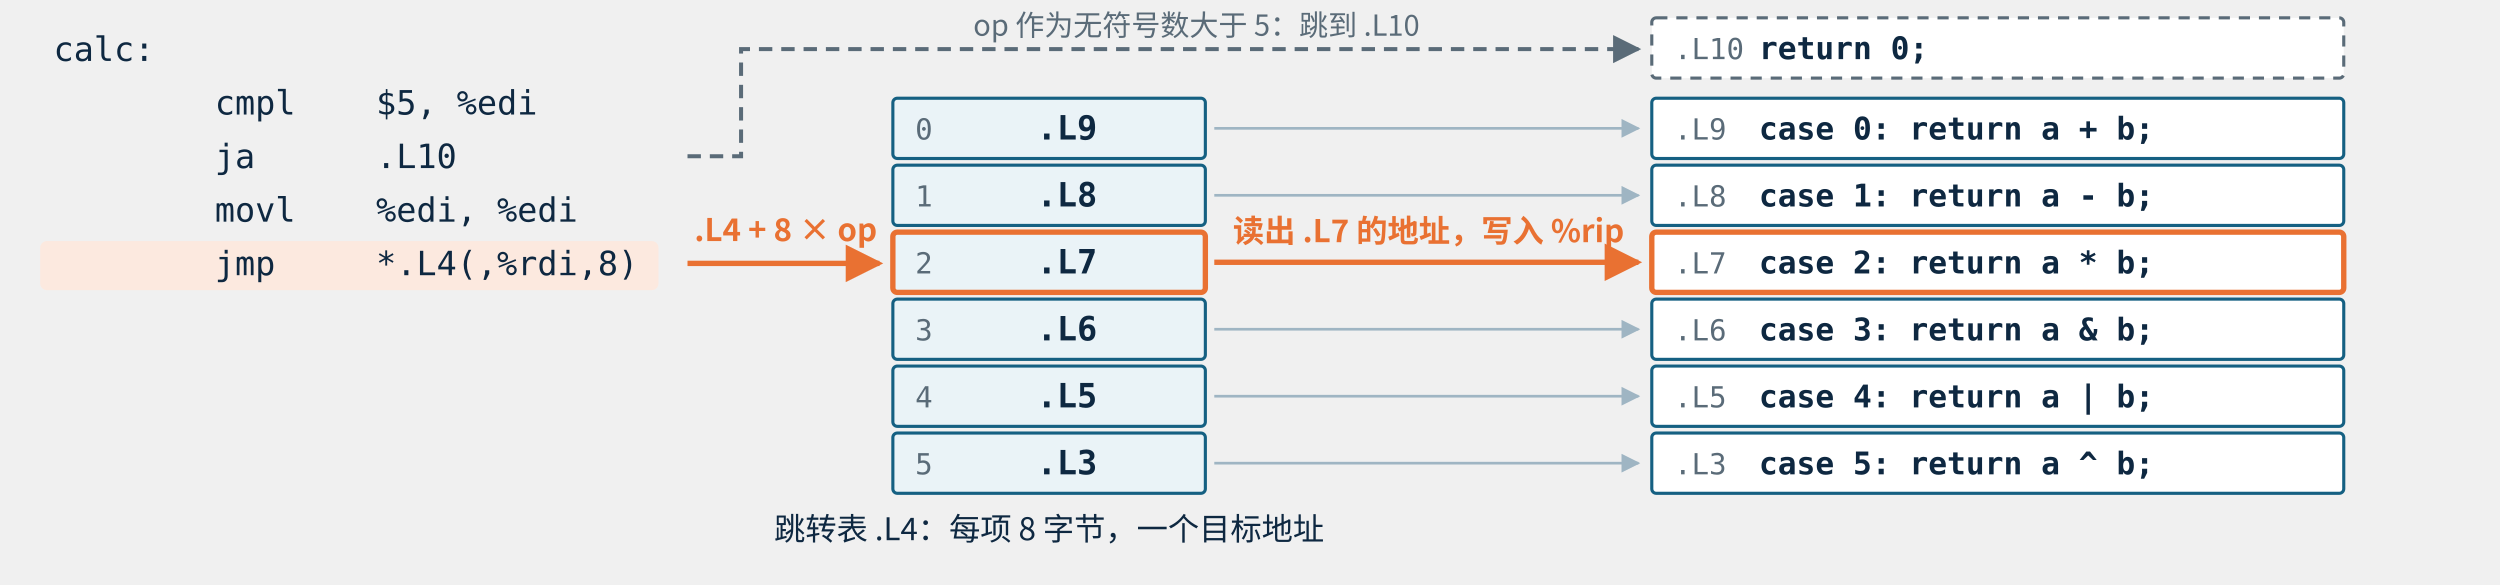
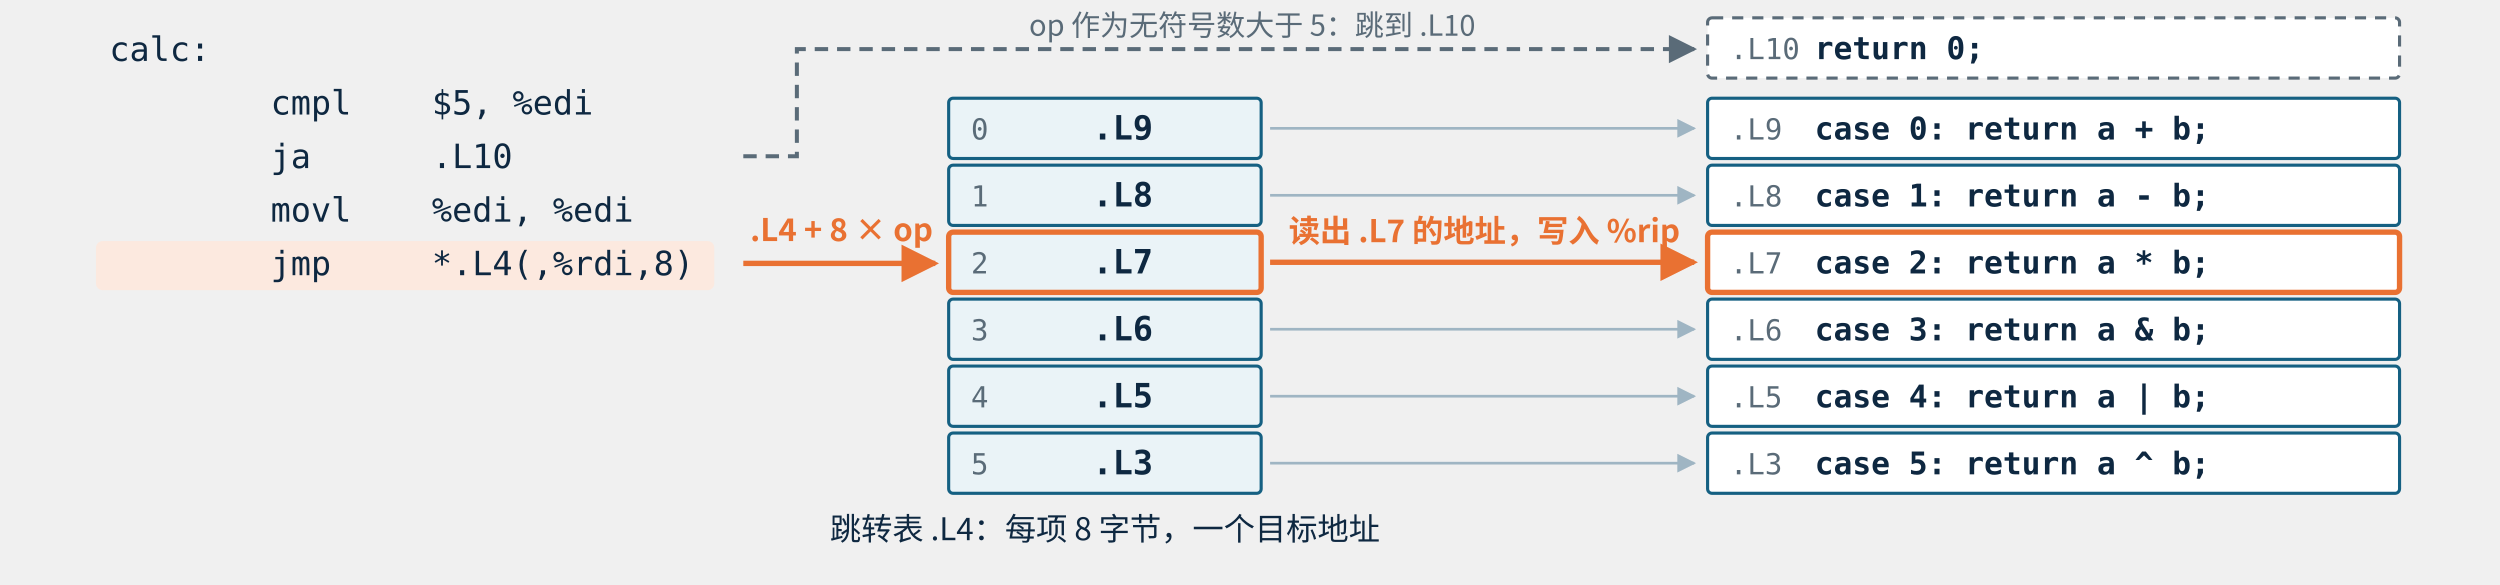
- <svg xmlns="http://www.w3.org/2000/svg" viewBox="0 0 1120 262" width="1120" height="262">
+ <svg xmlns="http://www.w3.org/2000/svg" viewBox="-25 0 1120 262" width="1120" height="262">
  <defs>
    <marker id="ah-156082" viewBox="0 0 10 10" refX="9" refY="5" markerWidth="7" markerHeight="7" orient="auto-start-reverse">
      <path d="M0,0 L10,5 L0,10 z" fill="#156082" />
    </marker>
    <marker id="ah-e97132" viewBox="0 0 10 10" refX="9" refY="5" markerWidth="7" markerHeight="7" orient="auto-start-reverse">
      <path d="M0,0 L10,5 L0,10 z" fill="#e97132" />
    </marker>
    <marker id="ah-0e2841" viewBox="0 0 10 10" refX="9" refY="5" markerWidth="7" markerHeight="7" orient="auto-start-reverse">
      <path d="M0,0 L10,5 L0,10 z" fill="#0e2841" />
    </marker>
    <marker id="ah-2e7d4f" viewBox="0 0 10 10" refX="9" refY="5" markerWidth="7" markerHeight="7" orient="auto-start-reverse">
      <path d="M0,0 L10,5 L0,10 z" fill="#2e7d4f" />
    </marker>
    <marker id="ah-c0392b" viewBox="0 0 10 10" refX="9" refY="5" markerWidth="7" markerHeight="7" orient="auto-start-reverse">
      <path d="M0,0 L10,5 L0,10 z" fill="#c0392b" />
    </marker>
    <marker id="ah-5a6b78" viewBox="0 0 10 10" refX="9" refY="5" markerWidth="7" markerHeight="7" orient="auto-start-reverse">
      <path d="M0,0 L10,5 L0,10 z" fill="#5a6b78" />
    </marker>
    <marker id="ah-9fb5c3" viewBox="0 0 10 10" refX="9" refY="5" markerWidth="7" markerHeight="7" orient="auto-start-reverse">
      <path d="M0,0 L10,5 L0,10 z" fill="#9fb5c3" />
    </marker>
  </defs>
  <text x="24.0" y="27.3" font-family="SFMono-Regular, Menlo, DejaVu Sans Mono, Consolas, monospace" font-size="15" font-weight="normal" fill="#0e2841" text-anchor="start">calc:</text>
  <text x="24.0" y="51.3" font-family="SFMono-Regular, Menlo, DejaVu Sans Mono, Consolas, monospace" font-size="15" font-weight="normal" fill="#0e2841" text-anchor="start" xml:space="preserve">        cmpl    $5, %edi</text>
  <text x="24.0" y="75.3" font-family="SFMono-Regular, Menlo, DejaVu Sans Mono, Consolas, monospace" font-size="15" font-weight="normal" fill="#0e2841" text-anchor="start" xml:space="preserve">        ja      .L10</text>
  <text x="24.0" y="99.3" font-family="SFMono-Regular, Menlo, DejaVu Sans Mono, Consolas, monospace" font-size="15" font-weight="normal" fill="#0e2841" text-anchor="start" xml:space="preserve">        movl    %edi, %edi</text>
  <rect x="18.0" y="108.0" width="277.0" height="22.0" rx="3" fill="#fce9df" stroke="none" stroke-width="0" />
  <text x="24.0" y="123.3" font-family="SFMono-Regular, Menlo, DejaVu Sans Mono, Consolas, monospace" font-size="15" font-weight="normal" fill="#0e2841" text-anchor="start" xml:space="preserve">        jmp     *.L4(,%rdi,8)</text>
  <rect x="400.0" y="44.0" width="140.0" height="27.0" rx="2" fill="#eaf3f7" stroke="#156082" stroke-width="1.4" />
  <text x="410.0" y="62.5" font-family="SFMono-Regular, Menlo, DejaVu Sans Mono, Consolas, monospace" font-size="13" font-weight="normal" fill="#5a6b78" text-anchor="start">0</text>
  <text x="478.0" y="62.5" font-family="SFMono-Regular, Menlo, DejaVu Sans Mono, Consolas, monospace" font-size="15" font-weight="bold" fill="#0e2841" text-anchor="middle">.L9</text>
  <rect x="400.0" y="74.0" width="140.0" height="27.0" rx="2" fill="#eaf3f7" stroke="#156082" stroke-width="1.4" />
  <text x="410.0" y="92.5" font-family="SFMono-Regular, Menlo, DejaVu Sans Mono, Consolas, monospace" font-size="13" font-weight="normal" fill="#5a6b78" text-anchor="start">1</text>
  <text x="478.0" y="92.5" font-family="SFMono-Regular, Menlo, DejaVu Sans Mono, Consolas, monospace" font-size="15" font-weight="bold" fill="#0e2841" text-anchor="middle">.L8</text>
  <rect x="400.0" y="104.0" width="140.0" height="27.0" rx="2" fill="#eaf3f7" stroke="#e97132" stroke-width="2.4" />
  <text x="410.0" y="122.5" font-family="SFMono-Regular, Menlo, DejaVu Sans Mono, Consolas, monospace" font-size="13" font-weight="normal" fill="#5a6b78" text-anchor="start">2</text>
  <text x="478.0" y="122.5" font-family="SFMono-Regular, Menlo, DejaVu Sans Mono, Consolas, monospace" font-size="15" font-weight="bold" fill="#0e2841" text-anchor="middle">.L7</text>
  <rect x="400.0" y="134.0" width="140.0" height="27.0" rx="2" fill="#eaf3f7" stroke="#156082" stroke-width="1.4" />
  <text x="410.0" y="152.5" font-family="SFMono-Regular, Menlo, DejaVu Sans Mono, Consolas, monospace" font-size="13" font-weight="normal" fill="#5a6b78" text-anchor="start">3</text>
  <text x="478.0" y="152.5" font-family="SFMono-Regular, Menlo, DejaVu Sans Mono, Consolas, monospace" font-size="15" font-weight="bold" fill="#0e2841" text-anchor="middle">.L6</text>
  <rect x="400.0" y="164.0" width="140.0" height="27.0" rx="2" fill="#eaf3f7" stroke="#156082" stroke-width="1.4" />
  <text x="410.0" y="182.5" font-family="SFMono-Regular, Menlo, DejaVu Sans Mono, Consolas, monospace" font-size="13" font-weight="normal" fill="#5a6b78" text-anchor="start">4</text>
  <text x="478.0" y="182.5" font-family="SFMono-Regular, Menlo, DejaVu Sans Mono, Consolas, monospace" font-size="15" font-weight="bold" fill="#0e2841" text-anchor="middle">.L5</text>
  <rect x="400.0" y="194.0" width="140.0" height="27.0" rx="2" fill="#eaf3f7" stroke="#156082" stroke-width="1.4" />
  <text x="410.0" y="212.5" font-family="SFMono-Regular, Menlo, DejaVu Sans Mono, Consolas, monospace" font-size="13" font-weight="normal" fill="#5a6b78" text-anchor="start">5</text>
  <text x="478.0" y="212.5" font-family="SFMono-Regular, Menlo, DejaVu Sans Mono, Consolas, monospace" font-size="15" font-weight="bold" fill="#0e2841" text-anchor="middle">.L3</text>
  <text x="470.0" y="242.0" font-family="PingFang SC, Noto Sans CJK SC, Source Han Sans SC, sans-serif" font-size="14" font-weight="normal" fill="#0e2841" text-anchor="middle">跳转表 .L4：每项 8 字节，一个目标地址</text>
  <rect x="740.0" y="44.0" width="310.0" height="27.0" rx="2" fill="#ffffff" stroke="#156082" stroke-width="1.4" />
  <text x="750.0" y="62.5" font-family="SFMono-Regular, Menlo, DejaVu Sans Mono, Consolas, monospace" font-size="13" font-weight="normal" fill="#5a6b78" text-anchor="start">.L9</text>
  <text x="788.0" y="62.5" font-family="SFMono-Regular, Menlo, DejaVu Sans Mono, Consolas, monospace" font-size="14" font-weight="bold" fill="#0e2841" text-anchor="start">case 0: return a + b;</text>
  <rect x="740.0" y="74.0" width="310.0" height="27.0" rx="2" fill="#ffffff" stroke="#156082" stroke-width="1.4" />
  <text x="750.0" y="92.5" font-family="SFMono-Regular, Menlo, DejaVu Sans Mono, Consolas, monospace" font-size="13" font-weight="normal" fill="#5a6b78" text-anchor="start">.L8</text>
  <text x="788.0" y="92.5" font-family="SFMono-Regular, Menlo, DejaVu Sans Mono, Consolas, monospace" font-size="14" font-weight="bold" fill="#0e2841" text-anchor="start">case 1: return a - b;</text>
  <rect x="740.0" y="104.0" width="310.0" height="27.0" rx="2" fill="#ffffff" stroke="#e97132" stroke-width="2.4" />
  <text x="750.0" y="122.5" font-family="SFMono-Regular, Menlo, DejaVu Sans Mono, Consolas, monospace" font-size="13" font-weight="normal" fill="#5a6b78" text-anchor="start">.L7</text>
  <text x="788.0" y="122.5" font-family="SFMono-Regular, Menlo, DejaVu Sans Mono, Consolas, monospace" font-size="14" font-weight="bold" fill="#0e2841" text-anchor="start">case 2: return a * b;</text>
  <rect x="740.0" y="134.0" width="310.0" height="27.0" rx="2" fill="#ffffff" stroke="#156082" stroke-width="1.4" />
  <text x="750.0" y="152.5" font-family="SFMono-Regular, Menlo, DejaVu Sans Mono, Consolas, monospace" font-size="13" font-weight="normal" fill="#5a6b78" text-anchor="start">.L6</text>
  <text x="788.0" y="152.5" font-family="SFMono-Regular, Menlo, DejaVu Sans Mono, Consolas, monospace" font-size="14" font-weight="bold" fill="#0e2841" text-anchor="start">case 3: return a &amp; b;</text>
  <rect x="740.0" y="164.0" width="310.0" height="27.0" rx="2" fill="#ffffff" stroke="#156082" stroke-width="1.4" />
  <text x="750.0" y="182.5" font-family="SFMono-Regular, Menlo, DejaVu Sans Mono, Consolas, monospace" font-size="13" font-weight="normal" fill="#5a6b78" text-anchor="start">.L5</text>
  <text x="788.0" y="182.5" font-family="SFMono-Regular, Menlo, DejaVu Sans Mono, Consolas, monospace" font-size="14" font-weight="bold" fill="#0e2841" text-anchor="start">case 4: return a | b;</text>
  <rect x="740.0" y="194.0" width="310.0" height="27.0" rx="2" fill="#ffffff" stroke="#156082" stroke-width="1.4" />
  <text x="750.0" y="212.5" font-family="SFMono-Regular, Menlo, DejaVu Sans Mono, Consolas, monospace" font-size="13" font-weight="normal" fill="#5a6b78" text-anchor="start">.L3</text>
  <text x="788.0" y="212.5" font-family="SFMono-Regular, Menlo, DejaVu Sans Mono, Consolas, monospace" font-size="14" font-weight="bold" fill="#0e2841" text-anchor="start">case 5: return a ^ b;</text>
  <rect x="740.0" y="8.0" width="310.0" height="27.0" rx="2" fill="#ffffff" stroke="#5a6b78" stroke-width="1.4" stroke-dasharray="5 4" />
  <text x="750.0" y="26.5" font-family="SFMono-Regular, Menlo, DejaVu Sans Mono, Consolas, monospace" font-size="13" font-weight="normal" fill="#5a6b78" text-anchor="start">.L10</text>
  <text x="788.0" y="26.5" font-family="SFMono-Regular, Menlo, DejaVu Sans Mono, Consolas, monospace" font-size="14" font-weight="bold" fill="#0e2841" text-anchor="start">return 0;</text>
  <line x1="544.0" y1="57.5" x2="734.0" y2="57.5" stroke="#9fb5c3" stroke-width="1.2" marker-end="url(#ah-9fb5c3)" />
  <line x1="544.0" y1="87.5" x2="734.0" y2="87.5" stroke="#9fb5c3" stroke-width="1.2" marker-end="url(#ah-9fb5c3)" />
  <line x1="544.0" y1="147.5" x2="734.0" y2="147.5" stroke="#9fb5c3" stroke-width="1.2" marker-end="url(#ah-9fb5c3)" />
  <line x1="544.0" y1="177.5" x2="734.0" y2="177.5" stroke="#9fb5c3" stroke-width="1.2" marker-end="url(#ah-9fb5c3)" />
  <line x1="544.0" y1="207.5" x2="734.0" y2="207.5" stroke="#9fb5c3" stroke-width="1.2" marker-end="url(#ah-9fb5c3)" />
  <line x1="308.0" y1="118.0" x2="394.0" y2="118.0" stroke="#e97132" stroke-width="2.4" marker-end="url(#ah-e97132)" />
  <text x="352.0" y="108.0" font-family="PingFang SC, Noto Sans CJK SC, Source Han Sans SC, sans-serif" font-size="14" font-weight="bold" fill="#e97132" text-anchor="middle">.L4 + 8 × op</text>
  <line x1="544.0" y1="117.5" x2="734.0" y2="117.5" stroke="#e97132" stroke-width="2.4" marker-end="url(#ah-e97132)" />
  <text x="640.0" y="108.5" font-family="PingFang SC, Noto Sans CJK SC, Source Han Sans SC, sans-serif" font-size="14" font-weight="bold" fill="#e97132" text-anchor="middle">读出 .L7 的地址，写入 %rip</text>
  <path d="M 308.0 70.0 L 332.0 70.0 L 332.0 22.0 L 734.0 22.0" fill="none" stroke="#5a6b78" stroke-width="1.8" stroke-dasharray="6 4" marker-end="url(#ah-5a6b78)" />
  <text x="536.0" y="16.0" font-family="PingFang SC, Noto Sans CJK SC, Source Han Sans SC, sans-serif" font-size="13" font-weight="normal" fill="#5a6b78" text-anchor="middle">op 作为无符号数大于 5：跳到 .L10</text>
</svg>
